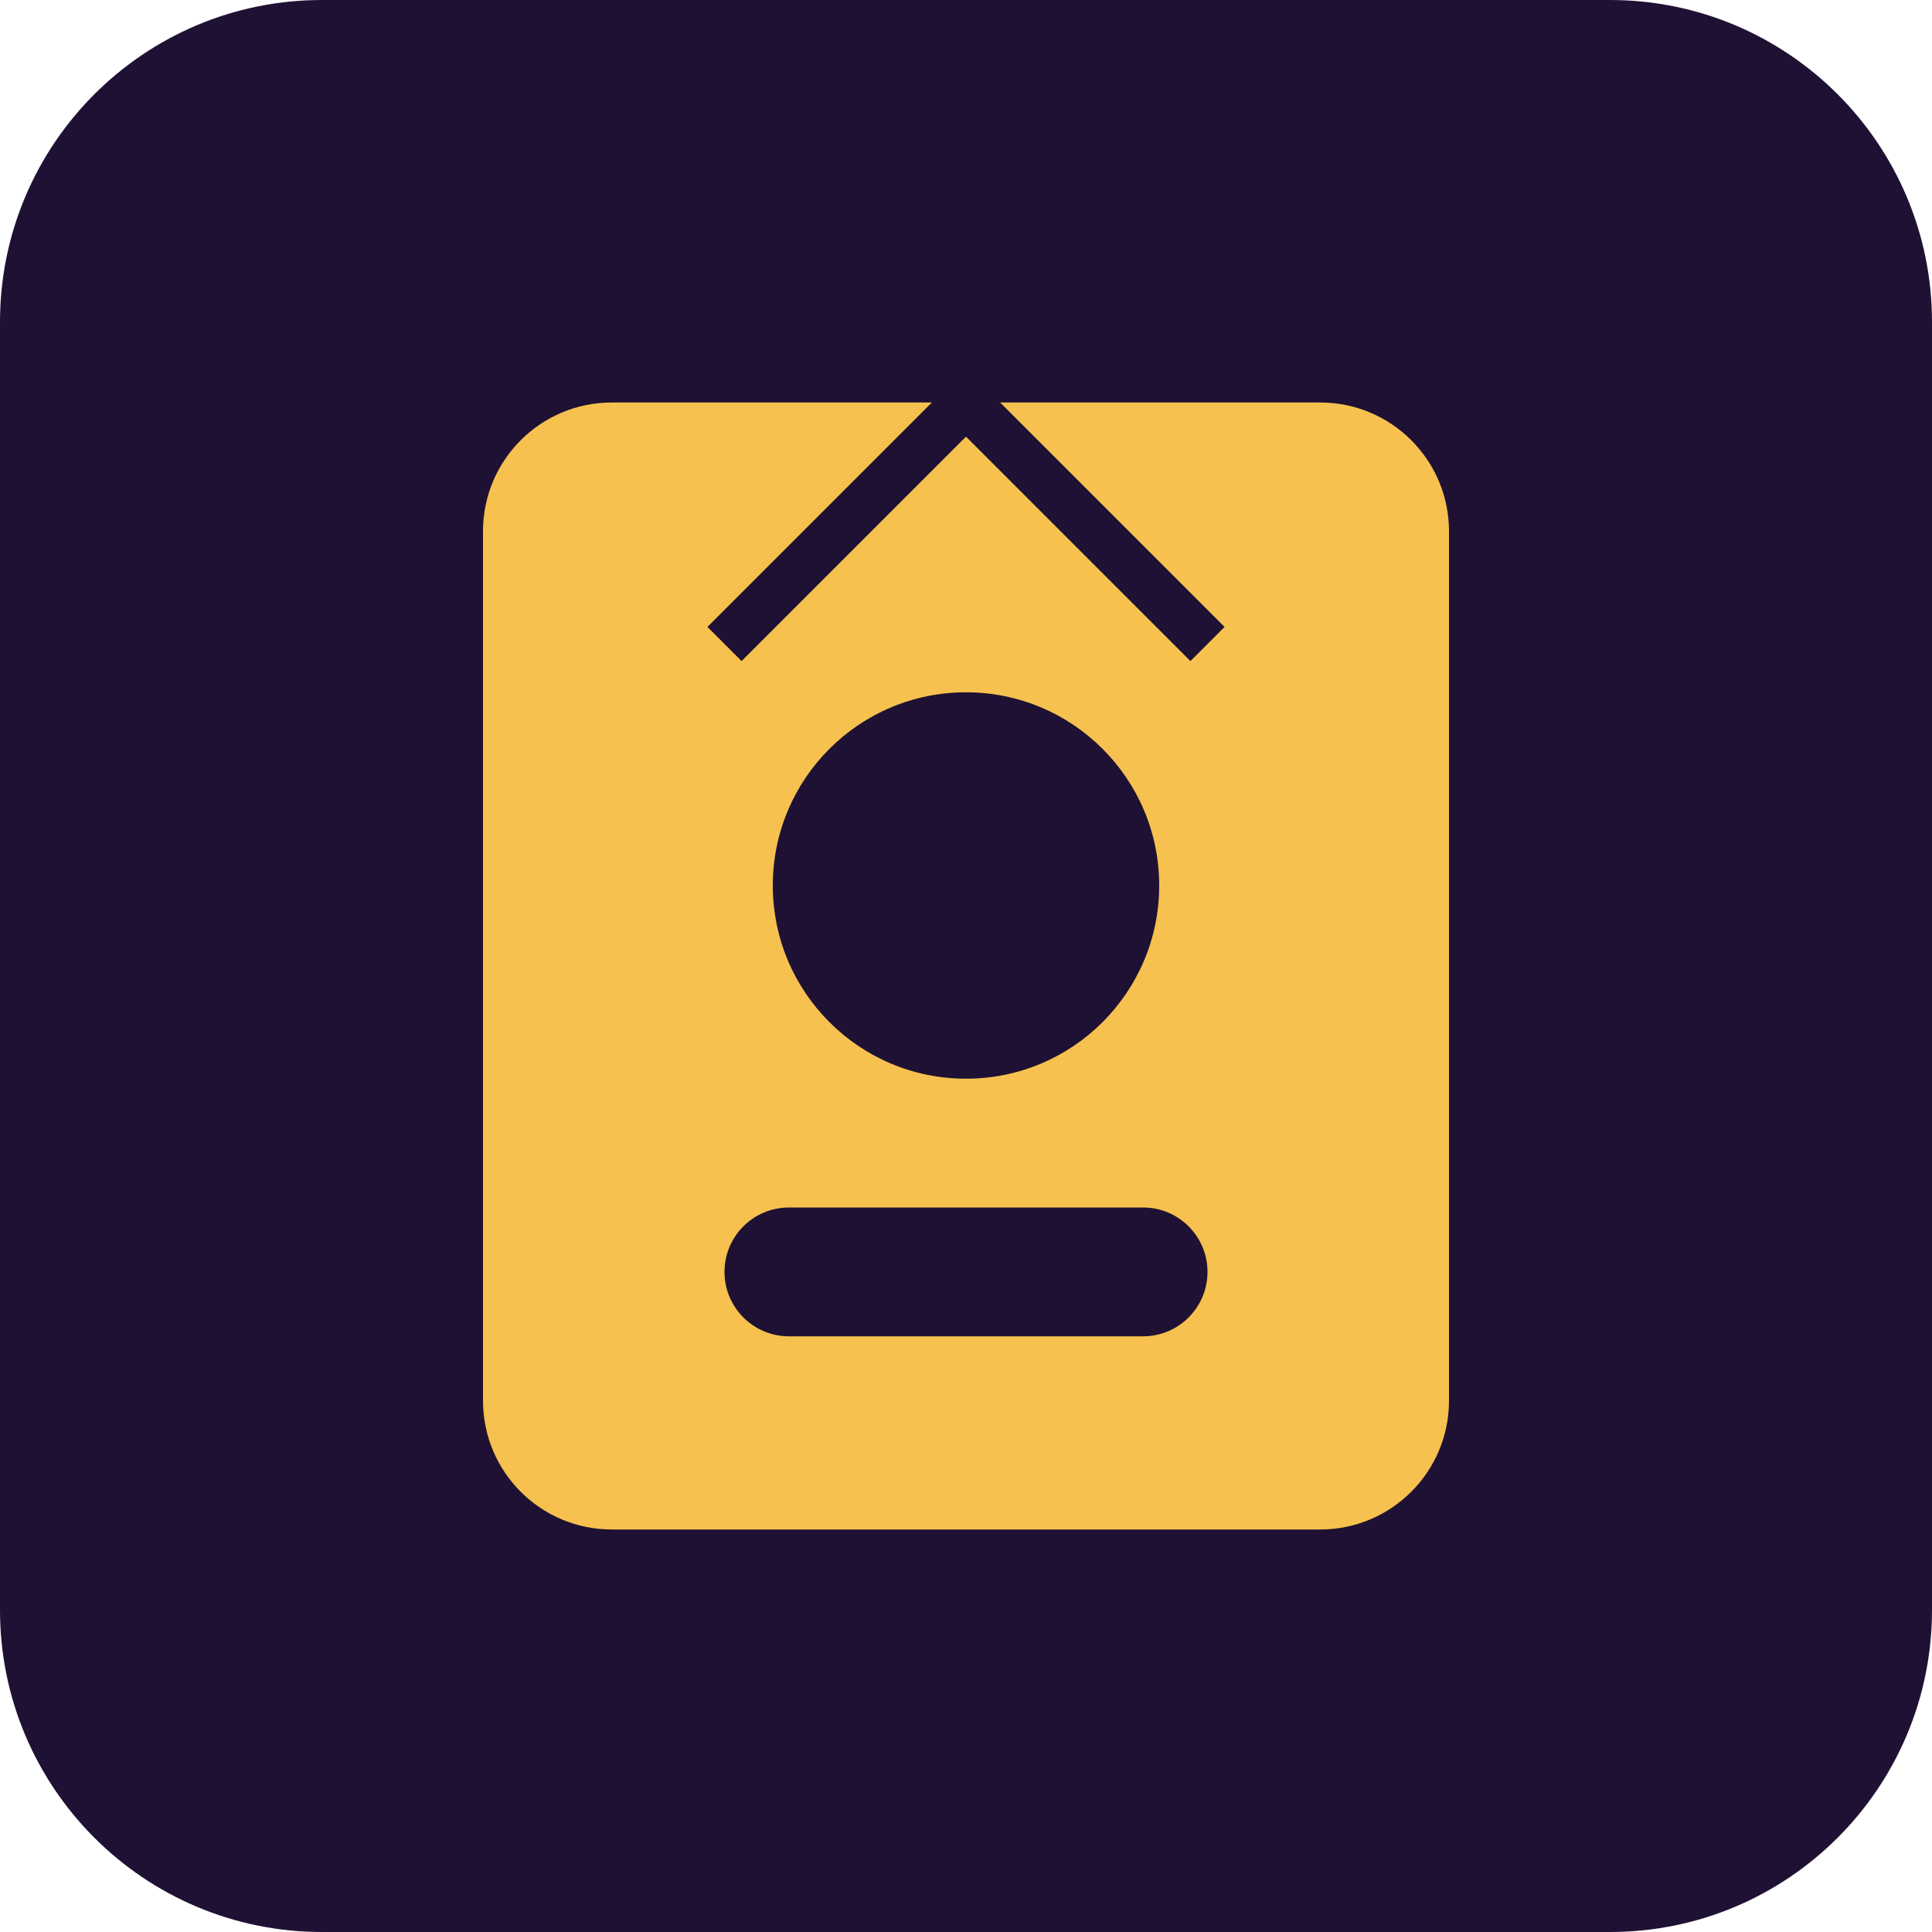
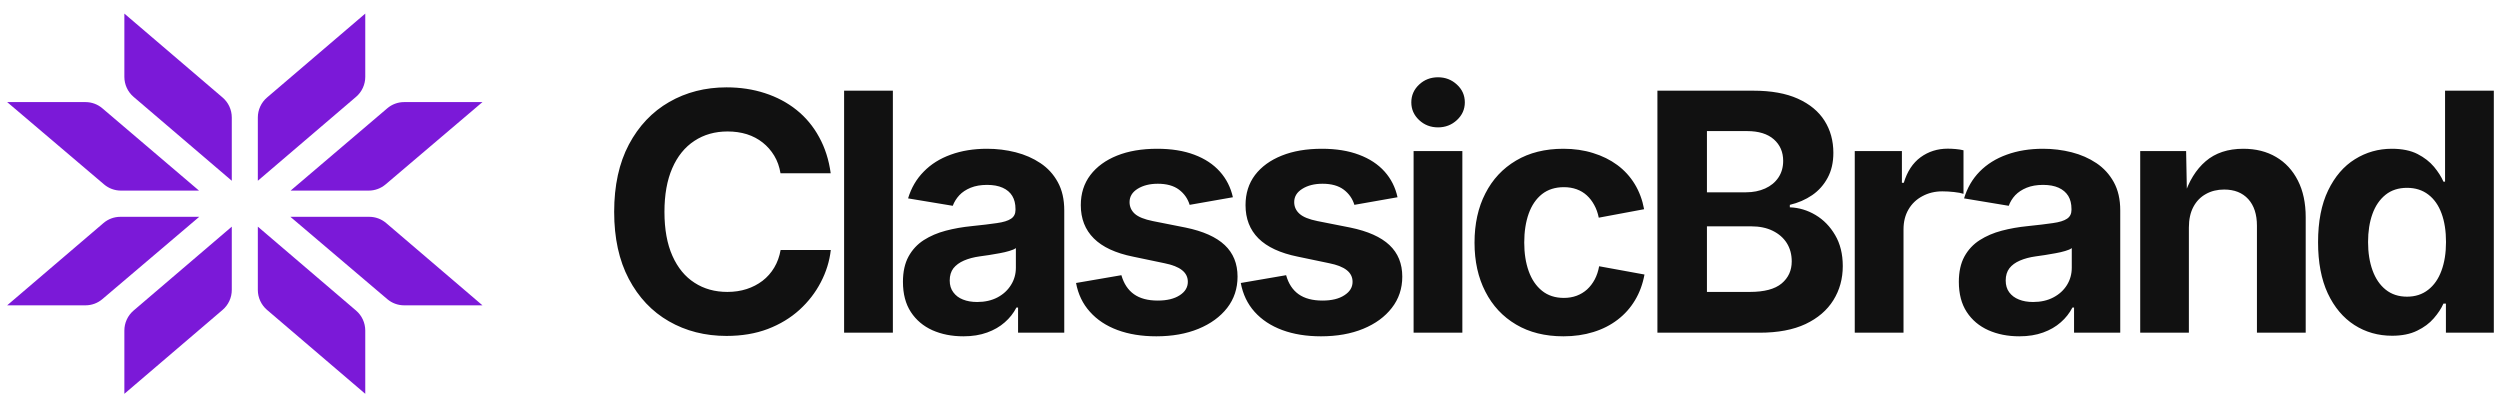
- <svg xmlns="http://www.w3.org/2000/svg" width="120" height="120" viewBox="0 0 120 120" fill="none">
-   <rect width="120" height="120" rx="20" fill="#1f1133" />
-   <rect x="30" y="25" width="60" height="70" rx="8" fill="#f6c14e" />
-   <path d="M45 40 L60 25 L75 40" stroke="#1f1133" stroke-width="3" fill="none" />
-   <circle cx="60" cy="55" r="12" fill="#1f1133" />
-   <rect x="45" y="75" width="30" height="8" rx="4" fill="#1f1133" />
+ <svg xmlns="http://www.w3.org/2000/svg" data-logo="logo" viewBox="0 0 263 43">
+   <g id="logogram" transform="translate(0, 1) rotate(0) ">
+     <path d="M13.083 0.43L23.417 9.259C24.031 9.783 24.384 10.552 24.384 11.362V18.016L14.05 9.187C13.437 8.663 13.083 7.894 13.083 7.084V0.43Z" fill="#7B19D8" />
+     <path d="M13.083 40.43L23.417 31.601C24.031 31.077 24.384 30.308 24.384 29.498V22.844L14.05 31.673C13.437 32.197 13.083 32.966 13.083 33.776V40.43Z" fill="#7B19D8" />
+     <path d="M0.754 9.74L10.948 18.401C11.442 18.82 12.068 19.051 12.715 19.051H20.935L10.767 10.393C10.272 9.971 9.646 9.74 8.998 9.74H0.754Z" fill="#7B19D8" />
+     <path d="M0.754 31.12L10.885 22.465C11.38 22.041 12.009 21.809 12.658 21.809H20.96L10.766 30.469C10.272 30.889 9.646 31.12 9 31.12H0.754Z" fill="#7B19D8" />
+     <path d="M38.426 0.43L28.091 9.259C27.478 9.783 27.124 10.552 27.124 11.362V18.016L37.458 9.187C38.072 8.663 38.426 7.894 38.426 7.084V0.43Z" fill="#7B19D8" />
+     <path d="M38.426 40.43L28.091 31.601C27.478 31.077 27.124 30.308 27.124 29.498V22.844L37.458 31.673C38.072 32.197 38.426 32.966 38.426 33.776V40.43Z" fill="#7B19D8" />
+     <path d="M50.754 9.74L40.561 18.401C40.067 18.82 39.441 19.051 38.794 19.051H30.573L40.742 10.393C41.236 9.971 41.863 9.74 42.511 9.74H50.754Z" fill="#7B19D8" />
+     <path d="M50.754 31.12L40.623 22.465C40.128 22.041 39.5 21.809 38.851 21.809H30.549L40.742 30.469C41.237 30.889 41.862 31.12 42.509 31.12H50.754Z" fill="#7B19D8" />
+   </g>
+   <g id="logotype" transform="translate(57, 8)">
+     <path fill="#111111" d="M19.43 27.34L19.43 27.34Q16.05 27.34 13.37 25.80Q10.70 24.27 9.15 21.34Q7.61 18.42 7.61 14.29L7.61 14.29Q7.61 10.13 9.16 7.20Q10.72 4.27 13.40 2.73Q16.08 1.19 19.43 1.19L19.43 1.19Q21.60 1.19 23.47 1.80Q25.35 2.41 26.80 3.57Q28.25 4.73 29.17 6.42Q30.10 8.10 30.39 10.23L30.39 10.23L25.11 10.23Q24.94 9.19 24.45 8.38Q23.96 7.57 23.24 7.00Q22.51 6.42 21.57 6.12Q20.63 5.83 19.54 5.83L19.54 5.83Q17.55 5.83 16.05 6.82Q14.54 7.81 13.72 9.70Q12.90 11.58 12.90 14.29L12.90 14.29Q12.90 17.04 13.74 18.92Q14.58 20.80 16.07 21.75Q17.55 22.71 19.52 22.71L19.52 22.71Q20.61 22.71 21.54 22.41Q22.47 22.11 23.22 21.54Q23.96 20.97 24.45 20.15Q24.94 19.33 25.12 18.30L25.12 18.30L30.40 18.30Q30.20 20.06 29.35 21.69Q28.51 23.31 27.11 24.59Q25.70 25.87 23.77 26.61Q21.84 27.34 19.43 27.34ZM31.80 1.54L36.93 1.54L36.93 27L31.80 27L31.80 1.54ZM44.35 27.38L44.35 27.38Q42.53 27.38 41.09 26.74Q39.65 26.09 38.82 24.82Q37.99 23.55 37.99 21.65L37.99 21.65Q37.99 20.06 38.58 18.98Q39.17 17.91 40.18 17.26Q41.20 16.61 42.49 16.27Q43.78 15.93 45.20 15.79L45.20 15.79Q46.86 15.62 47.87 15.47Q48.89 15.33 49.36 15.01Q49.83 14.70 49.83 14.08L49.83 14.08L49.83 13.99Q49.83 13.17 49.49 12.61Q49.15 12.05 48.48 11.75Q47.81 11.45 46.84 11.45L46.84 11.45Q45.85 11.45 45.11 11.75Q44.38 12.05 43.92 12.54Q43.46 13.04 43.23 13.65L43.23 13.65L38.53 12.87Q39.03 11.21 40.18 10.05Q41.32 8.88 43.02 8.27Q44.72 7.65 46.84 7.65L46.84 7.65Q48.40 7.65 49.85 8.02Q51.30 8.39 52.45 9.16Q53.61 9.93 54.28 11.16Q54.96 12.39 54.96 14.13L54.96 14.13L54.96 27L50.10 27L50.10 24.35L49.93 24.35Q49.47 25.24 48.70 25.91Q47.93 26.59 46.85 26.98Q45.76 27.38 44.35 27.38ZM45.80 23.77L45.80 23.77Q47.01 23.77 47.93 23.29Q48.84 22.81 49.35 21.99Q49.87 21.17 49.87 20.16L49.87 20.16L49.87 18.10Q49.64 18.27 49.18 18.40Q48.72 18.54 48.16 18.64Q47.59 18.75 47.05 18.83Q46.50 18.92 46.07 18.97L46.07 18.97Q45.13 19.10 44.41 19.41Q43.70 19.72 43.30 20.22Q42.91 20.73 42.91 21.51L42.91 21.51Q42.91 22.25 43.29 22.75Q43.66 23.26 44.30 23.51Q44.94 23.77 45.80 23.77ZM64.65 27.38L64.65 27.38Q62.34 27.38 60.56 26.72Q58.78 26.06 57.66 24.80Q56.53 23.55 56.20 21.77L56.20 21.77L60.97 20.95Q61.35 22.28 62.29 22.95Q63.23 23.62 64.80 23.62L64.80 23.62Q66.25 23.62 67.11 23.06Q67.96 22.51 67.96 21.65L67.96 21.65Q67.96 20.90 67.35 20.42Q66.75 19.94 65.50 19.69L65.50 19.69L62.20 19.00Q59.43 18.44 58.07 17.08Q56.70 15.72 56.70 13.58L56.70 13.58Q56.70 11.74 57.71 10.41Q58.72 9.09 60.51 8.37Q62.30 7.65 64.73 7.65L64.73 7.65Q66.99 7.65 68.65 8.28Q70.30 8.90 71.33 10.05Q72.35 11.19 72.70 12.75L72.70 12.75L68.15 13.55Q67.86 12.58 67.03 11.95Q66.20 11.33 64.80 11.33L64.80 11.33Q63.54 11.33 62.68 11.86Q61.83 12.39 61.83 13.26L61.83 13.26Q61.83 13.99 62.38 14.49Q62.94 14.99 64.29 15.26L64.29 15.26L67.72 15.94Q70.49 16.51 71.84 17.78Q73.19 19.05 73.19 21.10L73.19 21.10Q73.19 22.98 72.10 24.39Q71.00 25.80 69.08 26.59Q67.16 27.38 64.65 27.38ZM81.97 27.38L81.97 27.38Q79.67 27.38 77.89 26.72Q76.11 26.06 74.98 24.80Q73.86 23.55 73.53 21.77L73.53 21.77L78.30 20.95Q78.67 22.28 79.61 22.95Q80.55 23.62 82.13 23.62L82.13 23.62Q83.58 23.62 84.43 23.06Q85.29 22.51 85.29 21.65L85.29 21.65Q85.29 20.90 84.68 20.42Q84.08 19.94 82.83 19.69L82.83 19.69L79.53 19.00Q76.76 18.44 75.39 17.08Q74.03 15.72 74.03 13.58L74.03 13.58Q74.03 11.74 75.03 10.41Q76.04 9.09 77.84 8.37Q79.63 7.65 82.06 7.65L82.06 7.65Q84.31 7.65 85.97 8.28Q87.63 8.90 88.66 10.05Q89.68 11.19 90.02 12.75L90.02 12.75L85.48 13.55Q85.19 12.58 84.36 11.95Q83.53 11.33 82.13 11.33L82.13 11.33Q80.86 11.33 80.01 11.86Q79.15 12.39 79.15 13.26L79.15 13.26Q79.15 13.99 79.71 14.49Q80.26 14.99 81.61 15.26L81.61 15.26L85.05 15.94Q87.82 16.51 89.17 17.78Q90.52 19.05 90.52 21.10L90.52 21.10Q90.52 22.98 89.42 24.39Q88.33 25.80 86.41 26.59Q84.49 27.38 81.97 27.38ZM96.84 27L91.71 27L91.71 7.89L96.84 7.89L96.84 27ZM94.28 5.40L94.28 5.40Q93.11 5.40 92.29 4.63Q91.47 3.86 91.47 2.77L91.47 2.77Q91.47 1.67 92.29 0.90Q93.11 0.13 94.28 0.13L94.28 0.13Q95.44 0.13 96.27 0.90Q97.10 1.66 97.10 2.77L97.10 2.77Q97.10 3.86 96.27 4.63Q95.44 5.40 94.28 5.40ZM107.47 27.38L107.47 27.38Q104.58 27.38 102.49 26.14Q100.39 24.90 99.26 22.68Q98.12 20.47 98.12 17.53L98.12 17.53Q98.12 14.56 99.26 12.35Q100.39 10.13 102.49 8.89Q104.58 7.65 107.47 7.65L107.47 7.65Q109.16 7.65 110.59 8.10Q112.03 8.54 113.14 9.36Q114.25 10.18 114.97 11.36Q115.69 12.54 115.96 14.01L115.96 14.01L111.19 14.90Q111.04 14.15 110.71 13.56Q110.39 12.97 109.93 12.55Q109.47 12.13 108.86 11.91Q108.25 11.69 107.52 11.69L107.52 11.69Q106.15 11.69 105.22 12.42Q104.29 13.16 103.82 14.47Q103.35 15.79 103.35 17.52L103.35 17.52Q103.35 19.22 103.82 20.53Q104.29 21.84 105.22 22.59Q106.15 23.34 107.52 23.34L107.52 23.34Q108.25 23.34 108.87 23.11Q109.48 22.88 109.96 22.45Q110.44 22.01 110.77 21.39Q111.09 20.78 111.23 20.01L111.23 20.01L116.00 20.88Q115.72 22.40 115.00 23.59Q114.29 24.78 113.18 25.63Q112.06 26.49 110.62 26.93Q109.18 27.38 107.47 27.38ZM128.11 27L117.36 27L117.36 1.54L127.46 1.54Q130.26 1.54 132.13 2.38Q134.01 3.23 134.94 4.70Q135.87 6.17 135.87 8.08L135.87 8.08Q135.87 9.59 135.27 10.70Q134.67 11.82 133.64 12.53Q132.60 13.24 131.29 13.55L131.29 13.55L131.29 13.81Q132.72 13.86 134.00 14.62Q135.27 15.38 136.06 16.74Q136.86 18.10 136.86 19.99L136.86 19.99Q136.86 21.99 135.87 23.58Q134.88 25.17 132.94 26.09Q131.00 27 128.11 27L128.11 27ZM122.57 15.81L122.57 22.71L127.08 22.71Q129.37 22.71 130.43 21.82Q131.49 20.93 131.49 19.50L131.49 19.50Q131.49 18.40 130.97 17.57Q130.45 16.75 129.49 16.28Q128.54 15.81 127.22 15.81L127.22 15.81L122.57 15.81ZM122.57 5.79L122.57 12.23L126.69 12.23Q127.80 12.23 128.69 11.83Q129.58 11.43 130.08 10.69Q130.59 9.94 130.59 8.92L130.59 8.92Q130.59 7.53 129.61 6.66Q128.62 5.79 126.79 5.79L126.79 5.79L122.57 5.79ZM143.25 27L138.12 27L138.12 7.89L143.08 7.89L143.08 11.23L143.28 11.23Q143.81 9.45 145.05 8.54Q146.29 7.64 147.90 7.64L147.90 7.64Q148.29 7.64 148.74 7.68Q149.20 7.72 149.56 7.81L149.56 7.81L149.56 12.39Q149.21 12.27 148.56 12.20Q147.91 12.13 147.33 12.13L147.33 12.13Q146.17 12.13 145.23 12.64Q144.29 13.14 143.77 14.04Q143.25 14.93 143.25 16.13L143.25 16.13L143.25 27ZM155.43 27.38L155.43 27.38Q153.62 27.38 152.18 26.74Q150.73 26.09 149.90 24.82Q149.07 23.55 149.07 21.65L149.07 21.65Q149.07 20.06 149.66 18.98Q150.25 17.91 151.27 17.26Q152.29 16.61 153.58 16.27Q154.87 15.93 156.29 15.79L156.29 15.79Q157.94 15.62 158.96 15.47Q159.98 15.33 160.45 15.01Q160.92 14.70 160.92 14.08L160.92 14.08L160.92 13.99Q160.92 13.17 160.58 12.61Q160.23 12.05 159.57 11.75Q158.90 11.45 157.93 11.45L157.93 11.45Q156.94 11.45 156.20 11.75Q155.47 12.05 155.00 12.54Q154.54 13.04 154.32 13.65L154.32 13.65L149.62 12.87Q150.12 11.21 151.26 10.05Q152.41 8.88 154.11 8.27Q155.81 7.65 157.93 7.65L157.93 7.65Q159.48 7.65 160.94 8.02Q162.39 8.39 163.54 9.16Q164.69 9.93 165.37 11.16Q166.05 12.39 166.05 14.13L166.05 14.13L166.05 27L161.19 27L161.19 24.35L161.02 24.35Q160.56 25.24 159.79 25.91Q159.02 26.59 157.94 26.98Q156.85 27.38 155.43 27.38ZM156.88 23.77L156.88 23.77Q158.10 23.77 159.01 23.29Q159.93 22.81 160.44 21.99Q160.95 21.17 160.95 20.16L160.95 20.16L160.95 18.10Q160.73 18.27 160.27 18.40Q159.81 18.54 159.24 18.64Q158.68 18.75 158.13 18.83Q157.59 18.92 157.16 18.97L157.16 18.97Q156.22 19.10 155.50 19.41Q154.78 19.72 154.39 20.22Q154.00 20.73 154.00 21.51L154.00 21.51Q154.00 22.25 154.37 22.75Q154.75 23.26 155.39 23.51Q156.03 23.77 156.88 23.77ZM173.27 15.94L173.27 15.94L173.27 27L168.15 27L168.15 7.89L172.98 7.89L173.07 12.66L172.76 12.66Q173.51 10.27 175.04 8.96Q176.57 7.65 179.00 7.65L179.00 7.65Q180.98 7.65 182.45 8.52Q183.92 9.38 184.74 11.00Q185.56 12.61 185.56 14.85L185.56 14.85L185.56 27L180.43 27L180.43 15.74Q180.43 13.96 179.52 12.95Q178.60 11.94 176.98 11.94L176.98 11.94Q175.90 11.94 175.06 12.41Q174.21 12.88 173.74 13.77Q173.27 14.66 173.27 15.94ZM194.65 27.32L194.65 27.32Q192.44 27.32 190.68 26.19Q188.91 25.05 187.88 22.86Q186.86 20.66 186.86 17.48L186.86 17.48Q186.86 14.22 187.92 12.03Q188.98 9.84 190.74 8.75Q192.50 7.65 194.62 7.65L194.62 7.65Q196.24 7.65 197.32 8.20Q198.39 8.75 199.06 9.55Q199.72 10.35 200.05 11.11L200.05 11.11L200.22 11.11L200.22 1.54L205.35 1.54L205.35 27L200.31 27L200.31 23.94L200.05 23.94Q199.71 24.71 199.03 25.49Q198.36 26.27 197.28 26.79Q196.20 27.32 194.65 27.32ZM196.22 23.21L196.22 23.21Q197.52 23.21 198.44 22.49Q199.37 21.77 199.84 20.48Q200.32 19.19 200.32 17.46L200.32 17.46Q200.32 15.72 199.85 14.45Q199.38 13.17 198.46 12.47Q197.54 11.76 196.22 11.76L196.22 11.76Q194.87 11.76 193.96 12.49Q193.04 13.23 192.58 14.51Q192.12 15.79 192.12 17.46L192.12 17.46Q192.12 19.14 192.59 20.44Q193.06 21.74 193.97 22.47Q194.89 23.21 196.22 23.21Z" />
+   </g>
</svg>
